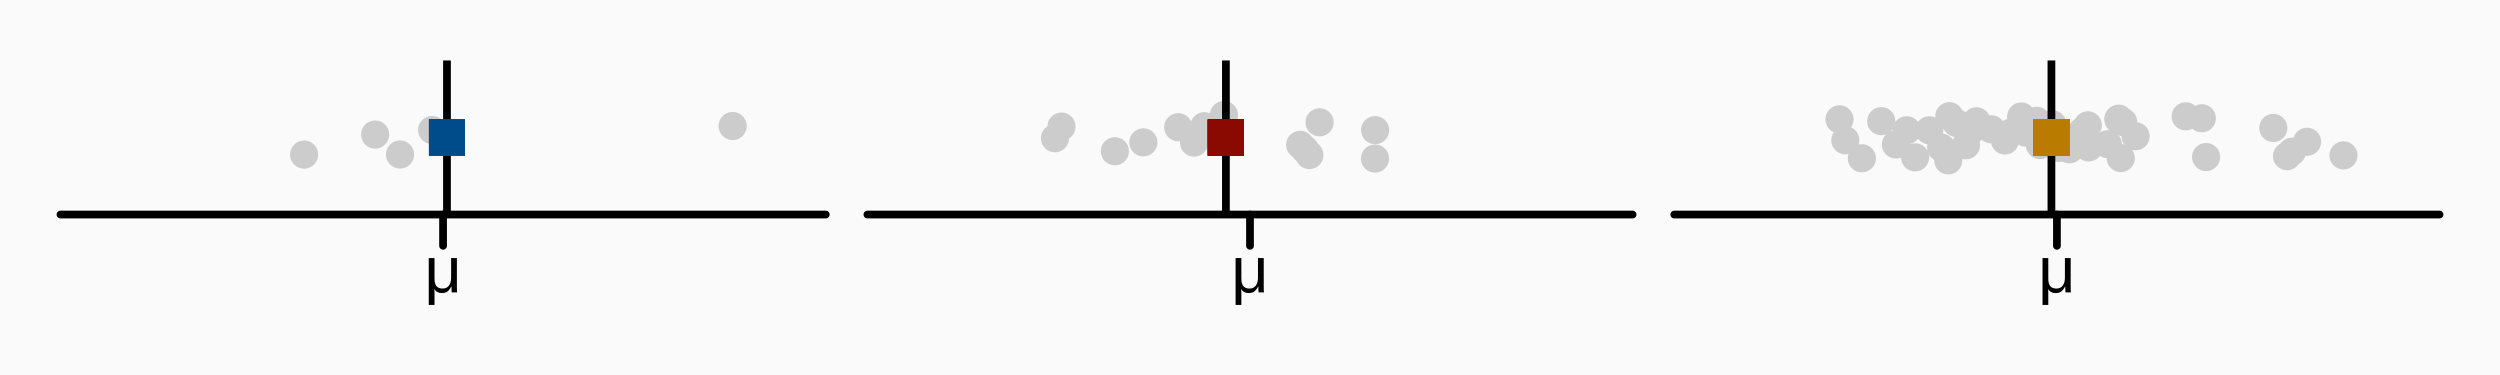
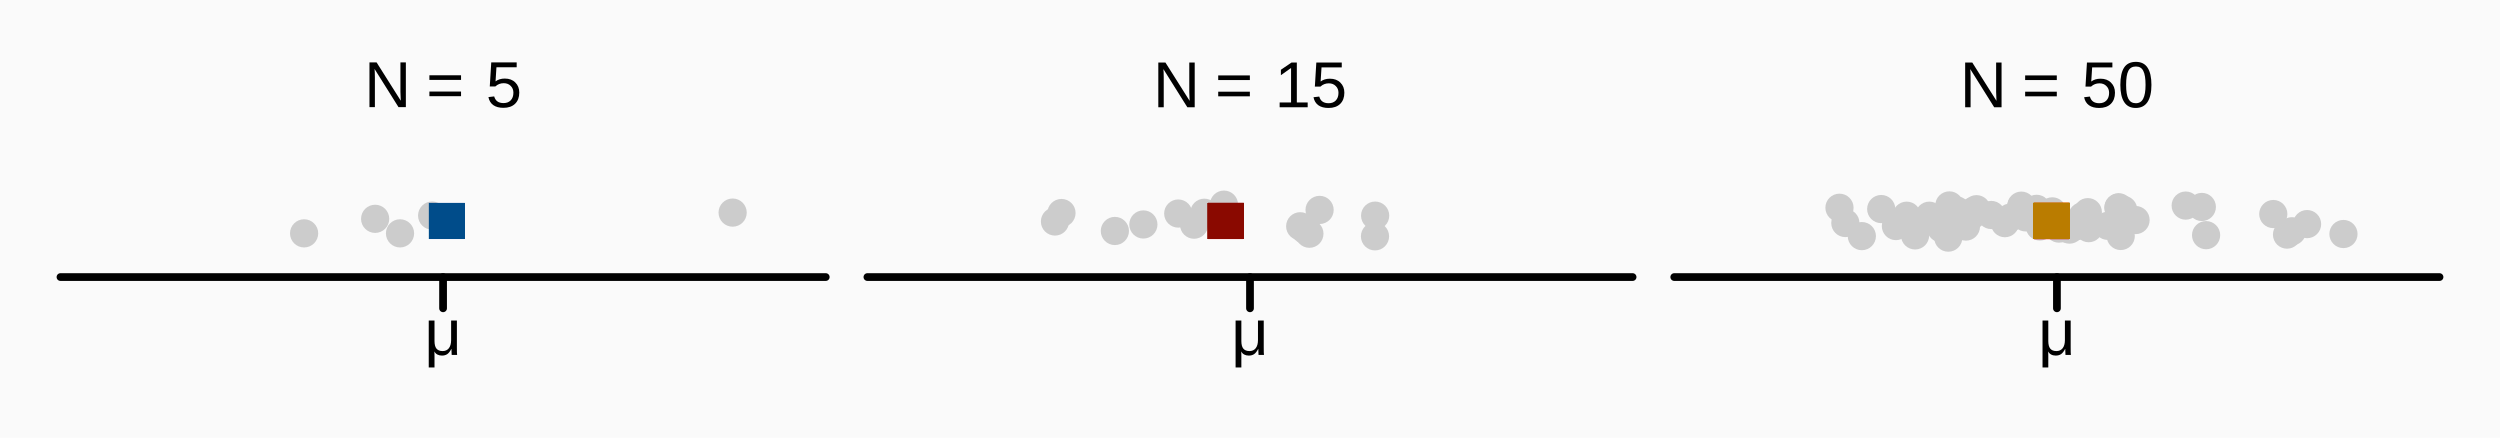
- <svg xmlns="http://www.w3.org/2000/svg" class="svglite" width="345.60pt" height="51.84pt" viewBox="0 0 345.60 51.84">
+ <svg xmlns="http://www.w3.org/2000/svg" class="svglite" width="345.60pt" height="60.48pt" viewBox="0 0 345.60 60.48">
  <defs>
    <style type="text/css">
    .svglite line, .svglite polyline, .svglite polygon, .svglite path, .svglite rect, .svglite circle {
      fill: none;
      stroke: #000000;
      stroke-linecap: round;
      stroke-linejoin: round;
      stroke-miterlimit: 10.00;
    }
    .svglite text {
      white-space: pre;
    }
  </style>
  </defs>
  <rect width="100%" height="100%" style="stroke: none; fill: #FAFAFA;" />
  <defs>
-     <clipPath id="cpMC4wMHwzNDUuNjB8MC4wMHw1MS44NA==">
-       <rect x="0.00" y="0.00" width="345.60" height="51.84" />
-     </clipPath>
-   </defs>
-   <g clip-path="url(#cpMC4wMHwzNDUuNjB8MC4wMHw1MS44NA==)">
-     <rect x="0.00" y="0.00" width="345.60" height="51.84" style="stroke-width: 1.07; stroke: none; fill: #FAFAFA;" />
-   </g>
-   <defs>
-     <clipPath id="cpNS40OHwxMTcuMDN8NS40OHw0Ni4zNg==">
-       <rect x="5.48" y="5.48" width="111.55" height="40.88" />
-     </clipPath>
-   </defs>
-   <g clip-path="url(#cpNS40OHwxMTcuMDN8NS40OHw0Ni4zNg==)">
-     <rect x="5.48" y="5.48" width="111.55" height="40.88" style="stroke-width: nan; stroke: none; fill: #FAFAFA;" />
-   </g>
-   <g clip-path="url(#cpMC4wMHwzNDUuNjB8MC4wMHw1MS44NA==)">
+     <clipPath id="cpMC4wMHwzNDUuNjB8MC4wMHw2MC40OA==">
+       <rect x="0.00" y="0.00" width="345.60" height="60.48" />
+     </clipPath>
+   </defs>
+   <g clip-path="url(#cpMC4wMHwzNDUuNjB8MC4wMHw2MC40OA==)">
+     <rect x="0.00" y="0" width="345.60" height="60.48" style="stroke-width: 1.07; stroke: none; fill: #FAFAFA;" />
+   </g>
+   <defs>
+     <clipPath id="cpNS40OHwxMTcuMDN8NS40OHw1NS4wMA==">
+       <rect x="5.48" y="5.48" width="111.55" height="49.52" />
+     </clipPath>
+   </defs>
+   <g clip-path="url(#cpNS40OHwxMTcuMDN8NS40OHw1NS4wMA==)">
+     <rect x="5.48" y="5.48" width="111.55" height="49.52" style="stroke-width: nan; stroke: none; fill: #FAFAFA;" />
+   </g>
+   <g clip-path="url(#cpMC4wMHwzNDUuNjB8MC4wMHw2MC40OA==)">
</g>
  <defs>
-     <clipPath id="cpOC4zNnwxMTQuMTV8OC4zNnwyOS42Ng==">
-       <rect x="8.36" y="8.36" width="105.79" height="21.30" />
-     </clipPath>
-   </defs>
-   <g clip-path="url(#cpOC4zNnwxMTQuMTV8OC4zNnwyOS42Ng==)">
-     <circle cx="59.74" cy="17.97" r="1.95" style="stroke-width: 0.71; stroke: none; fill: #CCCCCC;" />
-     <circle cx="101.28" cy="17.42" r="1.95" style="stroke-width: 0.71; stroke: none; fill: #CCCCCC;" />
-     <circle cx="55.30" cy="21.36" r="1.95" style="stroke-width: 0.71; stroke: none; fill: #CCCCCC;" />
-     <circle cx="51.86" cy="18.60" r="1.95" style="stroke-width: 0.71; stroke: none; fill: #CCCCCC;" />
-     <circle cx="42.04" cy="21.37" r="1.95" style="stroke-width: 0.71; stroke: none; fill: #CCCCCC;" />
-     <line x1="61.79" y1="29.66" x2="61.79" y2="8.36" style="stroke-width: 1.07; stroke-linecap: butt;" />
-     <polygon points="59.30,21.50 64.28,21.50 64.28,16.52 59.30,16.52 " style="stroke-width: 0.71; stroke: none; fill: #004C8A;" />
-     <polygon points="59.30,21.50 64.28,21.50 64.28,16.52 59.30,16.52 " style="stroke-width: 0.71; stroke: none; fill: #004C8A;" />
-     <polygon points="59.30,21.50 64.28,21.50 64.28,16.52 59.30,16.52 " style="stroke-width: 0.71; stroke: none; fill: #004C8A;" />
-     <polygon points="59.30,21.50 64.28,21.50 64.28,16.52 59.30,16.52 " style="stroke-width: 0.71; stroke: none; fill: #004C8A;" />
-     <polygon points="59.30,21.50 64.28,21.50 64.28,16.52 59.30,16.52 " style="stroke-width: 0.71; stroke: none; fill: #004C8A;" />
-   </g>
-   <g clip-path="url(#cpMC4wMHwzNDUuNjB8MC4wMHw1MS44NA==)">
-     <polyline points="8.36,29.66 114.15,29.66 " style="stroke-width: 1.07;" />
-     <polyline points="61.25,33.98 61.25,29.66 " style="stroke-width: 1.07;" />
-     <text x="58.66" y="40.42" style="font-size: 9.00px; font-family: &quot;Arial&quot;;" textLength="5.19px" lengthAdjust="spacingAndGlyphs">μ</text>
-   </g>
-   <defs>
-     <clipPath id="cpMTE3LjAzfDIyOC41N3w1LjQ4fDQ2LjM2">
-       <rect x="117.03" y="5.48" width="111.55" height="40.88" />
-     </clipPath>
-   </defs>
-   <g clip-path="url(#cpMTE3LjAzfDIyOC41N3w1LjQ4fDQ2LjM2)">
-     <rect x="117.03" y="5.48" width="111.55" height="40.88" style="stroke-width: nan; stroke: none; fill: #FAFAFA;" />
-   </g>
-   <g clip-path="url(#cpMC4wMHwzNDUuNjB8MC4wMHw1MS44NA==)">
+     <clipPath id="cpOC4zNnwxMTQuMTV8MjIuODB8MzguMzA=">
+       <rect x="8.36" y="22.80" width="105.79" height="15.50" />
+     </clipPath>
+   </defs>
+   <g clip-path="url(#cpOC4zNnwxMTQuMTV8MjIuODB8MzguMzA=)">
+     <circle cx="59.74" cy="29.80" r="1.95" style="stroke-width: 0.71; stroke: none; fill: #CCCCCC;" />
+     <circle cx="101.28" cy="29.39" r="1.95" style="stroke-width: 0.71; stroke: none; fill: #CCCCCC;" />
+     <circle cx="55.30" cy="32.26" r="1.95" style="stroke-width: 0.71; stroke: none; fill: #CCCCCC;" />
+     <circle cx="51.86" cy="30.25" r="1.95" style="stroke-width: 0.71; stroke: none; fill: #CCCCCC;" />
+     <circle cx="42.04" cy="32.26" r="1.95" style="stroke-width: 0.71; stroke: none; fill: #CCCCCC;" />
+     <polygon points="59.30,33.04 64.28,33.04 64.28,28.06 59.30,28.06 " style="stroke-width: 0.71; stroke: none; fill: #004C8A;" />
+     <polygon points="59.30,33.04 64.28,33.04 64.28,28.06 59.30,28.06 " style="stroke-width: 0.71; stroke: none; fill: #004C8A;" />
+     <polygon points="59.30,33.04 64.28,33.04 64.28,28.06 59.30,28.06 " style="stroke-width: 0.71; stroke: none; fill: #004C8A;" />
+     <polygon points="59.30,33.04 64.28,33.04 64.28,28.06 59.30,28.06 " style="stroke-width: 0.71; stroke: none; fill: #004C8A;" />
+     <polygon points="59.30,33.04 64.28,33.04 64.28,28.06 59.30,28.06 " style="stroke-width: 0.71; stroke: none; fill: #004C8A;" />
+   </g>
+   <g clip-path="url(#cpMC4wMHwzNDUuNjB8MC4wMHw2MC40OA==)">
+     <polyline points="8.36,38.30 114.15,38.30 " style="stroke-width: 1.07;" />
+     <polyline points="61.25,42.62 61.25,38.30 " style="stroke-width: 1.07;" />
+     <text x="58.66" y="49.06" style="font-size: 9.00px; font-family: &quot;Arial&quot;;" textLength="5.19px" lengthAdjust="spacingAndGlyphs">μ</text>
+     <text x="50.34" y="14.81" style="font-size: 9.00px; font-family: &quot;Arial&quot;;" textLength="6.50px" lengthAdjust="spacingAndGlyphs">N</text>
+     <text x="58.92" y="14.81" style="font-size: 9.00px; font-family: &quot;Arial&quot;;" textLength="6.16px" lengthAdjust="spacingAndGlyphs">=</text>
+     <text x="67.16" y="14.81" style="font-size: 9.00px; font-family: &quot;Arial&quot;;" textLength="5.00px" lengthAdjust="spacingAndGlyphs">5</text>
+   </g>
+   <defs>
+     <clipPath id="cpMTE3LjAzfDIyOC41N3w1LjQ4fDU1LjAw">
+       <rect x="117.03" y="5.48" width="111.55" height="49.52" />
+     </clipPath>
+   </defs>
+   <g clip-path="url(#cpMTE3LjAzfDIyOC41N3w1LjQ4fDU1LjAw)">
+     <rect x="117.03" y="5.48" width="111.55" height="49.52" style="stroke-width: nan; stroke: none; fill: #FAFAFA;" />
+   </g>
+   <g clip-path="url(#cpMC4wMHwzNDUuNjB8MC4wMHw2MC40OA==)">
</g>
  <defs>
-     <clipPath id="cpMTE5LjkxfDIyNS42OXw4LjM2fDI5LjY2">
-       <rect x="119.91" y="8.36" width="105.79" height="21.30" />
-     </clipPath>
-   </defs>
-   <g clip-path="url(#cpMTE5LjkxfDIyNS42OXw4LjM2fDI5LjY2)">
-     <circle cx="154.12" cy="20.91" r="1.95" style="stroke-width: 0.71; stroke: none; fill: #CCCCCC;" />
-     <circle cx="182.42" cy="16.91" r="1.95" style="stroke-width: 0.71; stroke: none; fill: #CCCCCC;" />
-     <circle cx="158.06" cy="19.68" r="1.95" style="stroke-width: 0.71; stroke: none; fill: #CCCCCC;" />
-     <circle cx="179.74" cy="20.02" r="1.95" style="stroke-width: 0.71; stroke: none; fill: #CCCCCC;" />
-     <circle cx="166.49" cy="17.45" r="1.95" style="stroke-width: 0.71; stroke: none; fill: #CCCCCC;" />
-     <circle cx="190.08" cy="21.92" r="1.95" style="stroke-width: 0.71; stroke: none; fill: #CCCCCC;" />
-     <circle cx="165.07" cy="19.71" r="1.95" style="stroke-width: 0.71; stroke: none; fill: #CCCCCC;" />
-     <circle cx="162.88" cy="17.59" r="1.95" style="stroke-width: 0.71; stroke: none; fill: #CCCCCC;" />
-     <circle cx="180.40" cy="20.68" r="1.95" style="stroke-width: 0.71; stroke: none; fill: #CCCCCC;" />
-     <circle cx="145.84" cy="19.11" r="1.95" style="stroke-width: 0.71; stroke: none; fill: #CCCCCC;" />
-     <circle cx="169.93" cy="18.67" r="1.95" style="stroke-width: 0.71; stroke: none; fill: #CCCCCC;" />
-     <circle cx="190.10" cy="17.99" r="1.95" style="stroke-width: 0.71; stroke: none; fill: #CCCCCC;" />
-     <circle cx="169.20" cy="15.90" r="1.95" style="stroke-width: 0.71; stroke: none; fill: #CCCCCC;" />
-     <circle cx="181.01" cy="21.43" r="1.95" style="stroke-width: 0.71; stroke: none; fill: #CCCCCC;" />
-     <circle cx="146.74" cy="17.50" r="1.95" style="stroke-width: 0.71; stroke: none; fill: #CCCCCC;" />
-     <line x1="169.47" y1="29.66" x2="169.47" y2="8.36" style="stroke-width: 1.07; stroke-linecap: butt;" />
-     <polygon points="166.98,21.50 171.96,21.50 171.96,16.52 166.98,16.52 " style="stroke-width: 0.71; stroke: none; fill: #8A0900;" />
-     <polygon points="166.98,21.50 171.96,21.50 171.96,16.52 166.98,16.52 " style="stroke-width: 0.71; stroke: none; fill: #8A0900;" />
-     <polygon points="166.98,21.50 171.96,21.50 171.96,16.52 166.98,16.52 " style="stroke-width: 0.71; stroke: none; fill: #8A0900;" />
-     <polygon points="166.98,21.50 171.96,21.50 171.96,16.52 166.98,16.52 " style="stroke-width: 0.71; stroke: none; fill: #8A0900;" />
-     <polygon points="166.98,21.50 171.96,21.50 171.96,16.52 166.98,16.52 " style="stroke-width: 0.71; stroke: none; fill: #8A0900;" />
-     <polygon points="166.98,21.50 171.96,21.50 171.96,16.52 166.98,16.52 " style="stroke-width: 0.71; stroke: none; fill: #8A0900;" />
-     <polygon points="166.98,21.50 171.96,21.50 171.96,16.52 166.98,16.52 " style="stroke-width: 0.71; stroke: none; fill: #8A0900;" />
-     <polygon points="166.98,21.50 171.96,21.50 171.96,16.52 166.98,16.52 " style="stroke-width: 0.71; stroke: none; fill: #8A0900;" />
-     <polygon points="166.98,21.50 171.96,21.50 171.96,16.52 166.98,16.52 " style="stroke-width: 0.71; stroke: none; fill: #8A0900;" />
-     <polygon points="166.98,21.50 171.96,21.50 171.96,16.52 166.98,16.52 " style="stroke-width: 0.71; stroke: none; fill: #8A0900;" />
-     <polygon points="166.98,21.50 171.96,21.50 171.96,16.52 166.98,16.52 " style="stroke-width: 0.71; stroke: none; fill: #8A0900;" />
-     <polygon points="166.98,21.50 171.96,21.50 171.96,16.52 166.98,16.52 " style="stroke-width: 0.71; stroke: none; fill: #8A0900;" />
-     <polygon points="166.98,21.50 171.96,21.50 171.96,16.52 166.98,16.52 " style="stroke-width: 0.71; stroke: none; fill: #8A0900;" />
-     <polygon points="166.98,21.50 171.96,21.50 171.96,16.52 166.98,16.52 " style="stroke-width: 0.71; stroke: none; fill: #8A0900;" />
-     <polygon points="166.98,21.50 171.96,21.50 171.96,16.52 166.98,16.52 " style="stroke-width: 0.71; stroke: none; fill: #8A0900;" />
-   </g>
-   <g clip-path="url(#cpMC4wMHwzNDUuNjB8MC4wMHw1MS44NA==)">
-     <polyline points="119.91,29.66 225.69,29.66 " style="stroke-width: 1.07;" />
-     <polyline points="172.80,33.98 172.80,29.66 " style="stroke-width: 1.07;" />
-     <text x="170.20" y="40.42" style="font-size: 9.00px; font-family: &quot;Arial&quot;;" textLength="5.19px" lengthAdjust="spacingAndGlyphs">μ</text>
-   </g>
-   <defs>
-     <clipPath id="cpMjI4LjU3fDM0MC4xMnw1LjQ4fDQ2LjM2">
-       <rect x="228.57" y="5.48" width="111.55" height="40.88" />
-     </clipPath>
-   </defs>
-   <g clip-path="url(#cpMjI4LjU3fDM0MC4xMnw1LjQ4fDQ2LjM2)">
-     <rect x="228.57" y="5.48" width="111.55" height="40.88" style="stroke-width: nan; stroke: none; fill: #FAFAFA;" />
-   </g>
-   <g clip-path="url(#cpMC4wMHwzNDUuNjB8MC4wMHw1MS44NA==)">
+     <clipPath id="cpMTE5LjkxfDIyNS42OXwyMi44MHwzOC4zMA==">
+       <rect x="119.91" y="22.80" width="105.79" height="15.50" />
+     </clipPath>
+   </defs>
+   <g clip-path="url(#cpMTE5LjkxfDIyNS42OXwyMi44MHwzOC4zMA==)">
+     <circle cx="154.12" cy="31.93" r="1.95" style="stroke-width: 0.71; stroke: none; fill: #CCCCCC;" />
+     <circle cx="182.42" cy="29.02" r="1.95" style="stroke-width: 0.71; stroke: none; fill: #CCCCCC;" />
+     <circle cx="158.06" cy="31.03" r="1.95" style="stroke-width: 0.71; stroke: none; fill: #CCCCCC;" />
+     <circle cx="179.74" cy="31.28" r="1.95" style="stroke-width: 0.71; stroke: none; fill: #CCCCCC;" />
+     <circle cx="166.49" cy="29.41" r="1.95" style="stroke-width: 0.71; stroke: none; fill: #CCCCCC;" />
+     <circle cx="190.08" cy="32.67" r="1.95" style="stroke-width: 0.71; stroke: none; fill: #CCCCCC;" />
+     <circle cx="165.07" cy="31.06" r="1.95" style="stroke-width: 0.71; stroke: none; fill: #CCCCCC;" />
+     <circle cx="162.88" cy="29.52" r="1.95" style="stroke-width: 0.71; stroke: none; fill: #CCCCCC;" />
+     <circle cx="180.40" cy="31.77" r="1.95" style="stroke-width: 0.71; stroke: none; fill: #CCCCCC;" />
+     <circle cx="145.84" cy="30.62" r="1.95" style="stroke-width: 0.71; stroke: none; fill: #CCCCCC;" />
+     <circle cx="169.93" cy="30.30" r="1.95" style="stroke-width: 0.71; stroke: none; fill: #CCCCCC;" />
+     <circle cx="190.10" cy="29.81" r="1.95" style="stroke-width: 0.71; stroke: none; fill: #CCCCCC;" />
+     <circle cx="169.20" cy="28.29" r="1.95" style="stroke-width: 0.71; stroke: none; fill: #CCCCCC;" />
+     <circle cx="181.01" cy="32.31" r="1.95" style="stroke-width: 0.71; stroke: none; fill: #CCCCCC;" />
+     <circle cx="146.74" cy="29.45" r="1.95" style="stroke-width: 0.71; stroke: none; fill: #CCCCCC;" />
+     <polygon points="166.98,33.04 171.96,33.04 171.96,28.06 166.98,28.06 " style="stroke-width: 0.71; stroke: none; fill: #8A0900;" />
+     <polygon points="166.98,33.04 171.96,33.04 171.96,28.06 166.98,28.06 " style="stroke-width: 0.71; stroke: none; fill: #8A0900;" />
+     <polygon points="166.98,33.04 171.96,33.04 171.96,28.06 166.98,28.06 " style="stroke-width: 0.71; stroke: none; fill: #8A0900;" />
+     <polygon points="166.98,33.04 171.96,33.04 171.96,28.06 166.98,28.06 " style="stroke-width: 0.71; stroke: none; fill: #8A0900;" />
+     <polygon points="166.98,33.04 171.96,33.04 171.96,28.06 166.98,28.06 " style="stroke-width: 0.71; stroke: none; fill: #8A0900;" />
+     <polygon points="166.98,33.04 171.96,33.04 171.96,28.06 166.98,28.06 " style="stroke-width: 0.71; stroke: none; fill: #8A0900;" />
+     <polygon points="166.98,33.04 171.96,33.04 171.96,28.06 166.98,28.06 " style="stroke-width: 0.71; stroke: none; fill: #8A0900;" />
+     <polygon points="166.98,33.04 171.96,33.04 171.96,28.06 166.98,28.06 " style="stroke-width: 0.71; stroke: none; fill: #8A0900;" />
+     <polygon points="166.98,33.04 171.96,33.04 171.96,28.06 166.98,28.06 " style="stroke-width: 0.71; stroke: none; fill: #8A0900;" />
+     <polygon points="166.98,33.04 171.96,33.04 171.96,28.06 166.98,28.06 " style="stroke-width: 0.71; stroke: none; fill: #8A0900;" />
+     <polygon points="166.98,33.04 171.96,33.04 171.96,28.06 166.98,28.06 " style="stroke-width: 0.71; stroke: none; fill: #8A0900;" />
+     <polygon points="166.98,33.04 171.96,33.04 171.96,28.06 166.98,28.06 " style="stroke-width: 0.71; stroke: none; fill: #8A0900;" />
+     <polygon points="166.98,33.04 171.96,33.04 171.96,28.06 166.98,28.06 " style="stroke-width: 0.71; stroke: none; fill: #8A0900;" />
+     <polygon points="166.98,33.04 171.96,33.04 171.96,28.06 166.98,28.06 " style="stroke-width: 0.71; stroke: none; fill: #8A0900;" />
+     <polygon points="166.98,33.04 171.96,33.04 171.96,28.06 166.98,28.06 " style="stroke-width: 0.71; stroke: none; fill: #8A0900;" />
+   </g>
+   <g clip-path="url(#cpMC4wMHwzNDUuNjB8MC4wMHw2MC40OA==)">
+     <polyline points="119.91,38.30 225.69,38.30 " style="stroke-width: 1.07;" />
+     <polyline points="172.80,42.62 172.80,38.30 " style="stroke-width: 1.07;" />
+     <text x="170.20" y="49.06" style="font-size: 9.00px; font-family: &quot;Arial&quot;;" textLength="5.19px" lengthAdjust="spacingAndGlyphs">μ</text>
+     <text x="159.39" y="14.83" style="font-size: 9.00px; font-family: &quot;Arial&quot;;" textLength="6.50px" lengthAdjust="spacingAndGlyphs">N</text>
+     <text x="167.97" y="14.83" style="font-size: 9.00px; font-family: &quot;Arial&quot;;" textLength="6.16px" lengthAdjust="spacingAndGlyphs">=</text>
+     <text x="176.21" y="14.83" style="font-size: 9.00px; font-family: &quot;Arial&quot;;" textLength="10.01px" lengthAdjust="spacingAndGlyphs">15</text>
+   </g>
+   <defs>
+     <clipPath id="cpMjI4LjU3fDM0MC4xMnw1LjQ4fDU1LjAw">
+       <rect x="228.57" y="5.48" width="111.55" height="49.52" />
+     </clipPath>
+   </defs>
+   <g clip-path="url(#cpMjI4LjU3fDM0MC4xMnw1LjQ4fDU1LjAw)">
+     <rect x="228.57" y="5.48" width="111.55" height="49.52" style="stroke-width: nan; stroke: none; fill: #FAFAFA;" />
+   </g>
+   <g clip-path="url(#cpMC4wMHwzNDUuNjB8MC4wMHw2MC40OA==)">
</g>
  <defs>
-     <clipPath id="cpMjMxLjQ1fDMzNy4yNHw4LjM2fDI5LjY2">
-       <rect x="231.45" y="8.36" width="105.79" height="21.30" />
-     </clipPath>
-   </defs>
-   <g clip-path="url(#cpMjMxLjQ1fDMzNy4yNHw4LjM2fDI5LjY2)">
-     <circle cx="281.54" cy="16.70" r="1.95" style="stroke-width: 0.71; stroke: none; fill: #CCCCCC;" />
-     <circle cx="263.58" cy="18.01" r="1.95" style="stroke-width: 0.71; stroke: none; fill: #CCCCCC;" />
-     <circle cx="277.16" cy="19.42" r="1.95" style="stroke-width: 0.71; stroke: none; fill: #CCCCCC;" />
-     <circle cx="270.46" cy="17.00" r="1.95" style="stroke-width: 0.71; stroke: none; fill: #CCCCCC;" />
-     <circle cx="277.91" cy="18.36" r="1.95" style="stroke-width: 0.71; stroke: none; fill: #CCCCCC;" />
-     <circle cx="260.06" cy="16.75" r="1.95" style="stroke-width: 0.71; stroke: none; fill: #CCCCCC;" />
-     <circle cx="284.99" cy="19.73" r="1.95" style="stroke-width: 0.71; stroke: none; fill: #CCCCCC;" />
-     <circle cx="314.26" cy="17.69" r="1.95" style="stroke-width: 0.71; stroke: none; fill: #CCCCCC;" />
-     <circle cx="281.99" cy="20.05" r="1.95" style="stroke-width: 0.71; stroke: none; fill: #CCCCCC;" />
-     <circle cx="292.89" cy="16.40" r="1.95" style="stroke-width: 0.71; stroke: none; fill: #CCCCCC;" />
-     <circle cx="291.38" cy="19.93" r="1.95" style="stroke-width: 0.71; stroke: none; fill: #CCCCCC;" />
-     <circle cx="304.38" cy="16.35" r="1.95" style="stroke-width: 0.71; stroke: none; fill: #CCCCCC;" />
-     <circle cx="273.23" cy="16.77" r="1.95" style="stroke-width: 0.71; stroke: none; fill: #CCCCCC;" />
-     <circle cx="288.74" cy="20.38" r="1.95" style="stroke-width: 0.71; stroke: none; fill: #CCCCCC;" />
-     <circle cx="286.80" cy="20.11" r="1.95" style="stroke-width: 0.71; stroke: none; fill: #CCCCCC;" />
-     <circle cx="287.87" cy="18.12" r="1.95" style="stroke-width: 0.71; stroke: none; fill: #CCCCCC;" />
-     <circle cx="280.02" cy="18.33" r="1.95" style="stroke-width: 0.71; stroke: none; fill: #CCCCCC;" />
-     <circle cx="283.71" cy="17.18" r="1.95" style="stroke-width: 0.71; stroke: none; fill: #CCCCCC;" />
-     <circle cx="287.35" cy="19.65" r="1.95" style="stroke-width: 0.71; stroke: none; fill: #CCCCCC;" />
-     <circle cx="302.15" cy="16.08" r="1.95" style="stroke-width: 0.71; stroke: none; fill: #CCCCCC;" />
-     <circle cx="288.62" cy="17.33" r="1.95" style="stroke-width: 0.71; stroke: none; fill: #CCCCCC;" />
-     <circle cx="282.04" cy="18.84" r="1.95" style="stroke-width: 0.71; stroke: none; fill: #CCCCCC;" />
-     <circle cx="254.29" cy="16.50" r="1.95" style="stroke-width: 0.71; stroke: none; fill: #CCCCCC;" />
-     <circle cx="279.43" cy="16.10" r="1.95" style="stroke-width: 0.71; stroke: none; fill: #CCCCCC;" />
-     <circle cx="272.68" cy="17.86" r="1.95" style="stroke-width: 0.71; stroke: none; fill: #CCCCCC;" />
-     <circle cx="268.34" cy="20.40" r="1.95" style="stroke-width: 0.71; stroke: none; fill: #CCCCCC;" />
-     <circle cx="293.17" cy="21.85" r="1.95" style="stroke-width: 0.71; stroke: none; fill: #CCCCCC;" />
-     <circle cx="318.93" cy="19.60" r="1.95" style="stroke-width: 0.71; stroke: none; fill: #CCCCCC;" />
-     <circle cx="279.43" cy="16.27" r="1.95" style="stroke-width: 0.71; stroke: none; fill: #CCCCCC;" />
-     <circle cx="295.22" cy="18.83" r="1.95" style="stroke-width: 0.71; stroke: none; fill: #CCCCCC;" />
-     <circle cx="269.33" cy="22.17" r="1.95" style="stroke-width: 0.71; stroke: none; fill: #CCCCCC;" />
-     <circle cx="304.97" cy="21.71" r="1.95" style="stroke-width: 0.71; stroke: none; fill: #CCCCCC;" />
-     <circle cx="287.69" cy="18.82" r="1.95" style="stroke-width: 0.71; stroke: none; fill: #CCCCCC;" />
-     <circle cx="257.38" cy="21.88" r="1.95" style="stroke-width: 0.71; stroke: none; fill: #CCCCCC;" />
-     <circle cx="285.45" cy="20.40" r="1.95" style="stroke-width: 0.71; stroke: none; fill: #CCCCCC;" />
-     <circle cx="293.51" cy="16.88" r="1.95" style="stroke-width: 0.71; stroke: none; fill: #CCCCCC;" />
-     <circle cx="323.96" cy="21.48" r="1.95" style="stroke-width: 0.71; stroke: none; fill: #CCCCCC;" />
-     <circle cx="286.09" cy="20.64" r="1.95" style="stroke-width: 0.71; stroke: none; fill: #CCCCCC;" />
-     <circle cx="292.84" cy="16.50" r="1.95" style="stroke-width: 0.71; stroke: none; fill: #CCCCCC;" />
-     <circle cx="316.16" cy="21.59" r="1.95" style="stroke-width: 0.71; stroke: none; fill: #CCCCCC;" />
-     <circle cx="262.09" cy="19.97" r="1.95" style="stroke-width: 0.71; stroke: none; fill: #CCCCCC;" />
-     <circle cx="269.48" cy="16.06" r="1.95" style="stroke-width: 0.71; stroke: none; fill: #CCCCCC;" />
-     <circle cx="272.76" cy="17.14" r="1.95" style="stroke-width: 0.71; stroke: none; fill: #CCCCCC;" />
-     <circle cx="266.71" cy="18.01" r="1.95" style="stroke-width: 0.71; stroke: none; fill: #CCCCCC;" />
-     <circle cx="264.74" cy="21.75" r="1.95" style="stroke-width: 0.71; stroke: none; fill: #CCCCCC;" />
-     <circle cx="255.10" cy="19.39" r="1.95" style="stroke-width: 0.71; stroke: none; fill: #CCCCCC;" />
-     <circle cx="271.77" cy="20.08" r="1.95" style="stroke-width: 0.71; stroke: none; fill: #CCCCCC;" />
-     <circle cx="316.84" cy="20.97" r="1.95" style="stroke-width: 0.71; stroke: none; fill: #CCCCCC;" />
-     <circle cx="275.27" cy="17.87" r="1.95" style="stroke-width: 0.71; stroke: none; fill: #CCCCCC;" />
-     <circle cx="284.63" cy="20.45" r="1.95" style="stroke-width: 0.71; stroke: none; fill: #CCCCCC;" />
-     <line x1="283.59" y1="29.66" x2="283.59" y2="8.36" style="stroke-width: 1.07; stroke-linecap: butt;" />
-     <polygon points="281.10,21.50 286.08,21.50 286.08,16.52 281.10,16.52 " style="stroke-width: 0.71; stroke: none; fill: #BA7C00;" />
-     <polygon points="281.10,21.50 286.08,21.50 286.08,16.52 281.10,16.52 " style="stroke-width: 0.71; stroke: none; fill: #BA7C00;" />
-     <polygon points="281.10,21.50 286.08,21.50 286.08,16.52 281.10,16.52 " style="stroke-width: 0.71; stroke: none; fill: #BA7C00;" />
-     <polygon points="281.10,21.50 286.08,21.50 286.08,16.52 281.10,16.52 " style="stroke-width: 0.71; stroke: none; fill: #BA7C00;" />
-     <polygon points="281.10,21.50 286.08,21.50 286.08,16.52 281.10,16.52 " style="stroke-width: 0.71; stroke: none; fill: #BA7C00;" />
-     <polygon points="281.10,21.50 286.08,21.50 286.08,16.52 281.10,16.52 " style="stroke-width: 0.71; stroke: none; fill: #BA7C00;" />
-     <polygon points="281.10,21.50 286.08,21.50 286.08,16.52 281.10,16.52 " style="stroke-width: 0.71; stroke: none; fill: #BA7C00;" />
-     <polygon points="281.10,21.50 286.08,21.50 286.08,16.52 281.10,16.52 " style="stroke-width: 0.71; stroke: none; fill: #BA7C00;" />
-     <polygon points="281.10,21.50 286.08,21.50 286.08,16.52 281.10,16.52 " style="stroke-width: 0.71; stroke: none; fill: #BA7C00;" />
-     <polygon points="281.10,21.50 286.08,21.50 286.08,16.52 281.10,16.52 " style="stroke-width: 0.71; stroke: none; fill: #BA7C00;" />
-     <polygon points="281.10,21.50 286.08,21.50 286.08,16.52 281.10,16.52 " style="stroke-width: 0.71; stroke: none; fill: #BA7C00;" />
-     <polygon points="281.10,21.50 286.08,21.50 286.08,16.52 281.10,16.52 " style="stroke-width: 0.71; stroke: none; fill: #BA7C00;" />
-     <polygon points="281.10,21.50 286.08,21.50 286.08,16.52 281.10,16.52 " style="stroke-width: 0.71; stroke: none; fill: #BA7C00;" />
-     <polygon points="281.10,21.50 286.08,21.50 286.08,16.52 281.10,16.52 " style="stroke-width: 0.71; stroke: none; fill: #BA7C00;" />
-     <polygon points="281.10,21.50 286.08,21.50 286.08,16.52 281.10,16.52 " style="stroke-width: 0.71; stroke: none; fill: #BA7C00;" />
-     <polygon points="281.10,21.50 286.08,21.50 286.08,16.52 281.10,16.52 " style="stroke-width: 0.71; stroke: none; fill: #BA7C00;" />
-     <polygon points="281.10,21.50 286.08,21.50 286.08,16.52 281.10,16.52 " style="stroke-width: 0.71; stroke: none; fill: #BA7C00;" />
-     <polygon points="281.10,21.50 286.08,21.50 286.08,16.52 281.10,16.52 " style="stroke-width: 0.71; stroke: none; fill: #BA7C00;" />
-     <polygon points="281.10,21.50 286.08,21.50 286.08,16.52 281.10,16.52 " style="stroke-width: 0.71; stroke: none; fill: #BA7C00;" />
-     <polygon points="281.10,21.50 286.08,21.50 286.08,16.52 281.10,16.52 " style="stroke-width: 0.71; stroke: none; fill: #BA7C00;" />
-     <polygon points="281.10,21.50 286.08,21.50 286.08,16.52 281.10,16.52 " style="stroke-width: 0.71; stroke: none; fill: #BA7C00;" />
-     <polygon points="281.10,21.50 286.08,21.50 286.08,16.52 281.10,16.52 " style="stroke-width: 0.71; stroke: none; fill: #BA7C00;" />
-     <polygon points="281.10,21.50 286.08,21.50 286.08,16.52 281.10,16.52 " style="stroke-width: 0.71; stroke: none; fill: #BA7C00;" />
-     <polygon points="281.10,21.50 286.08,21.50 286.08,16.52 281.10,16.52 " style="stroke-width: 0.71; stroke: none; fill: #BA7C00;" />
-     <polygon points="281.10,21.50 286.08,21.50 286.08,16.52 281.10,16.52 " style="stroke-width: 0.71; stroke: none; fill: #BA7C00;" />
-     <polygon points="281.10,21.50 286.08,21.50 286.08,16.52 281.10,16.52 " style="stroke-width: 0.71; stroke: none; fill: #BA7C00;" />
-     <polygon points="281.10,21.50 286.08,21.50 286.08,16.52 281.10,16.52 " style="stroke-width: 0.71; stroke: none; fill: #BA7C00;" />
-     <polygon points="281.10,21.50 286.08,21.50 286.08,16.52 281.10,16.52 " style="stroke-width: 0.71; stroke: none; fill: #BA7C00;" />
-     <polygon points="281.10,21.50 286.08,21.50 286.08,16.52 281.10,16.52 " style="stroke-width: 0.71; stroke: none; fill: #BA7C00;" />
-     <polygon points="281.10,21.50 286.08,21.50 286.08,16.52 281.10,16.52 " style="stroke-width: 0.71; stroke: none; fill: #BA7C00;" />
-     <polygon points="281.10,21.50 286.08,21.50 286.08,16.52 281.10,16.52 " style="stroke-width: 0.71; stroke: none; fill: #BA7C00;" />
-     <polygon points="281.10,21.50 286.08,21.50 286.08,16.52 281.10,16.52 " style="stroke-width: 0.71; stroke: none; fill: #BA7C00;" />
-     <polygon points="281.10,21.50 286.08,21.50 286.08,16.52 281.10,16.52 " style="stroke-width: 0.71; stroke: none; fill: #BA7C00;" />
-     <polygon points="281.10,21.50 286.08,21.50 286.08,16.52 281.10,16.52 " style="stroke-width: 0.71; stroke: none; fill: #BA7C00;" />
-     <polygon points="281.10,21.50 286.08,21.50 286.08,16.52 281.10,16.52 " style="stroke-width: 0.71; stroke: none; fill: #BA7C00;" />
-     <polygon points="281.10,21.50 286.08,21.50 286.08,16.52 281.10,16.52 " style="stroke-width: 0.71; stroke: none; fill: #BA7C00;" />
-     <polygon points="281.10,21.50 286.08,21.50 286.08,16.52 281.10,16.52 " style="stroke-width: 0.71; stroke: none; fill: #BA7C00;" />
-     <polygon points="281.10,21.50 286.08,21.50 286.08,16.52 281.10,16.52 " style="stroke-width: 0.71; stroke: none; fill: #BA7C00;" />
-     <polygon points="281.10,21.50 286.08,21.50 286.08,16.52 281.10,16.52 " style="stroke-width: 0.71; stroke: none; fill: #BA7C00;" />
-     <polygon points="281.10,21.50 286.08,21.50 286.08,16.52 281.10,16.52 " style="stroke-width: 0.71; stroke: none; fill: #BA7C00;" />
-     <polygon points="281.10,21.50 286.08,21.50 286.08,16.52 281.10,16.52 " style="stroke-width: 0.71; stroke: none; fill: #BA7C00;" />
-     <polygon points="281.10,21.50 286.08,21.50 286.08,16.52 281.10,16.52 " style="stroke-width: 0.71; stroke: none; fill: #BA7C00;" />
-     <polygon points="281.10,21.50 286.08,21.50 286.08,16.52 281.10,16.52 " style="stroke-width: 0.71; stroke: none; fill: #BA7C00;" />
-     <polygon points="281.10,21.50 286.08,21.50 286.08,16.52 281.10,16.52 " style="stroke-width: 0.71; stroke: none; fill: #BA7C00;" />
-     <polygon points="281.10,21.50 286.08,21.50 286.08,16.52 281.10,16.52 " style="stroke-width: 0.71; stroke: none; fill: #BA7C00;" />
-     <polygon points="281.10,21.50 286.08,21.50 286.08,16.52 281.10,16.52 " style="stroke-width: 0.71; stroke: none; fill: #BA7C00;" />
-     <polygon points="281.10,21.50 286.08,21.50 286.08,16.52 281.10,16.52 " style="stroke-width: 0.71; stroke: none; fill: #BA7C00;" />
-     <polygon points="281.10,21.50 286.08,21.50 286.08,16.52 281.10,16.52 " style="stroke-width: 0.71; stroke: none; fill: #BA7C00;" />
-     <polygon points="281.10,21.50 286.08,21.50 286.08,16.52 281.10,16.52 " style="stroke-width: 0.71; stroke: none; fill: #BA7C00;" />
-     <polygon points="281.10,21.50 286.08,21.50 286.08,16.52 281.10,16.52 " style="stroke-width: 0.71; stroke: none; fill: #BA7C00;" />
-   </g>
-   <g clip-path="url(#cpMC4wMHwzNDUuNjB8MC4wMHw1MS44NA==)">
-     <polyline points="231.45,29.66 337.24,29.66 " style="stroke-width: 1.07;" />
-     <polyline points="284.35,33.98 284.35,29.66 " style="stroke-width: 1.07;" />
-     <text x="281.75" y="40.42" style="font-size: 9.00px; font-family: &quot;Arial&quot;;" textLength="5.19px" lengthAdjust="spacingAndGlyphs">μ</text>
+     <clipPath id="cpMjMxLjQ1fDMzNy4yNHwyMi44MHwzOC4zMA==">
+       <rect x="231.45" y="22.80" width="105.79" height="15.50" />
+     </clipPath>
+   </defs>
+   <g clip-path="url(#cpMjMxLjQ1fDMzNy4yNHwyMi44MHwzOC4zMA==)">
+     <circle cx="281.54" cy="28.87" r="1.95" style="stroke-width: 0.71; stroke: none; fill: #CCCCCC;" />
+     <circle cx="263.58" cy="29.82" r="1.95" style="stroke-width: 0.71; stroke: none; fill: #CCCCCC;" />
+     <circle cx="277.16" cy="30.85" r="1.95" style="stroke-width: 0.71; stroke: none; fill: #CCCCCC;" />
+     <circle cx="270.46" cy="29.08" r="1.95" style="stroke-width: 0.71; stroke: none; fill: #CCCCCC;" />
+     <circle cx="277.91" cy="30.08" r="1.95" style="stroke-width: 0.71; stroke: none; fill: #CCCCCC;" />
+     <circle cx="260.06" cy="28.90" r="1.95" style="stroke-width: 0.71; stroke: none; fill: #CCCCCC;" />
+     <circle cx="284.99" cy="31.07" r="1.95" style="stroke-width: 0.71; stroke: none; fill: #CCCCCC;" />
+     <circle cx="314.26" cy="29.59" r="1.95" style="stroke-width: 0.71; stroke: none; fill: #CCCCCC;" />
+     <circle cx="281.99" cy="31.31" r="1.95" style="stroke-width: 0.71; stroke: none; fill: #CCCCCC;" />
+     <circle cx="292.89" cy="28.65" r="1.95" style="stroke-width: 0.71; stroke: none; fill: #CCCCCC;" />
+     <circle cx="291.38" cy="31.22" r="1.95" style="stroke-width: 0.71; stroke: none; fill: #CCCCCC;" />
+     <circle cx="304.38" cy="28.61" r="1.95" style="stroke-width: 0.71; stroke: none; fill: #CCCCCC;" />
+     <circle cx="273.23" cy="28.92" r="1.95" style="stroke-width: 0.71; stroke: none; fill: #CCCCCC;" />
+     <circle cx="288.74" cy="31.54" r="1.95" style="stroke-width: 0.71; stroke: none; fill: #CCCCCC;" />
+     <circle cx="286.80" cy="31.35" r="1.95" style="stroke-width: 0.71; stroke: none; fill: #CCCCCC;" />
+     <circle cx="287.87" cy="29.90" r="1.95" style="stroke-width: 0.71; stroke: none; fill: #CCCCCC;" />
+     <circle cx="280.02" cy="30.05" r="1.95" style="stroke-width: 0.71; stroke: none; fill: #CCCCCC;" />
+     <circle cx="283.71" cy="29.22" r="1.95" style="stroke-width: 0.71; stroke: none; fill: #CCCCCC;" />
+     <circle cx="287.35" cy="31.01" r="1.95" style="stroke-width: 0.71; stroke: none; fill: #CCCCCC;" />
+     <circle cx="302.15" cy="28.42" r="1.95" style="stroke-width: 0.71; stroke: none; fill: #CCCCCC;" />
+     <circle cx="288.62" cy="29.33" r="1.95" style="stroke-width: 0.71; stroke: none; fill: #CCCCCC;" />
+     <circle cx="282.04" cy="30.42" r="1.95" style="stroke-width: 0.71; stroke: none; fill: #CCCCCC;" />
+     <circle cx="254.29" cy="28.72" r="1.95" style="stroke-width: 0.71; stroke: none; fill: #CCCCCC;" />
+     <circle cx="279.43" cy="28.43" r="1.95" style="stroke-width: 0.71; stroke: none; fill: #CCCCCC;" />
+     <circle cx="272.68" cy="29.71" r="1.95" style="stroke-width: 0.71; stroke: none; fill: #CCCCCC;" />
+     <circle cx="268.34" cy="31.56" r="1.95" style="stroke-width: 0.71; stroke: none; fill: #CCCCCC;" />
+     <circle cx="293.17" cy="32.62" r="1.95" style="stroke-width: 0.71; stroke: none; fill: #CCCCCC;" />
+     <circle cx="318.93" cy="30.98" r="1.95" style="stroke-width: 0.71; stroke: none; fill: #CCCCCC;" />
+     <circle cx="279.43" cy="28.56" r="1.95" style="stroke-width: 0.71; stroke: none; fill: #CCCCCC;" />
+     <circle cx="295.22" cy="30.42" r="1.95" style="stroke-width: 0.71; stroke: none; fill: #CCCCCC;" />
+     <circle cx="269.33" cy="32.85" r="1.95" style="stroke-width: 0.71; stroke: none; fill: #CCCCCC;" />
+     <circle cx="304.97" cy="32.51" r="1.95" style="stroke-width: 0.71; stroke: none; fill: #CCCCCC;" />
+     <circle cx="287.69" cy="30.41" r="1.95" style="stroke-width: 0.71; stroke: none; fill: #CCCCCC;" />
+     <circle cx="257.38" cy="32.64" r="1.95" style="stroke-width: 0.71; stroke: none; fill: #CCCCCC;" />
+     <circle cx="285.45" cy="31.56" r="1.95" style="stroke-width: 0.71; stroke: none; fill: #CCCCCC;" />
+     <circle cx="293.51" cy="29.00" r="1.95" style="stroke-width: 0.71; stroke: none; fill: #CCCCCC;" />
+     <circle cx="323.96" cy="32.35" r="1.95" style="stroke-width: 0.71; stroke: none; fill: #CCCCCC;" />
+     <circle cx="286.09" cy="31.74" r="1.95" style="stroke-width: 0.71; stroke: none; fill: #CCCCCC;" />
+     <circle cx="292.84" cy="28.72" r="1.95" style="stroke-width: 0.71; stroke: none; fill: #CCCCCC;" />
+     <circle cx="316.16" cy="32.43" r="1.95" style="stroke-width: 0.71; stroke: none; fill: #CCCCCC;" />
+     <circle cx="262.09" cy="31.25" r="1.95" style="stroke-width: 0.71; stroke: none; fill: #CCCCCC;" />
+     <circle cx="269.48" cy="28.40" r="1.95" style="stroke-width: 0.71; stroke: none; fill: #CCCCCC;" />
+     <circle cx="272.76" cy="29.19" r="1.95" style="stroke-width: 0.71; stroke: none; fill: #CCCCCC;" />
+     <circle cx="266.71" cy="29.82" r="1.95" style="stroke-width: 0.71; stroke: none; fill: #CCCCCC;" />
+     <circle cx="264.74" cy="32.54" r="1.95" style="stroke-width: 0.71; stroke: none; fill: #CCCCCC;" />
+     <circle cx="255.10" cy="30.83" r="1.95" style="stroke-width: 0.71; stroke: none; fill: #CCCCCC;" />
+     <circle cx="271.77" cy="31.32" r="1.95" style="stroke-width: 0.71; stroke: none; fill: #CCCCCC;" />
+     <circle cx="316.84" cy="31.97" r="1.95" style="stroke-width: 0.71; stroke: none; fill: #CCCCCC;" />
+     <circle cx="275.27" cy="29.72" r="1.95" style="stroke-width: 0.71; stroke: none; fill: #CCCCCC;" />
+     <circle cx="284.63" cy="31.60" r="1.95" style="stroke-width: 0.71; stroke: none; fill: #CCCCCC;" />
+     <polygon points="281.10,33.04 286.08,33.04 286.08,28.06 281.10,28.06 " style="stroke-width: 0.71; stroke: none; fill: #BA7C00;" />
+     <polygon points="281.10,33.04 286.08,33.04 286.08,28.06 281.10,28.06 " style="stroke-width: 0.71; stroke: none; fill: #BA7C00;" />
+     <polygon points="281.10,33.04 286.08,33.04 286.08,28.06 281.10,28.06 " style="stroke-width: 0.71; stroke: none; fill: #BA7C00;" />
+     <polygon points="281.10,33.04 286.08,33.04 286.08,28.06 281.10,28.06 " style="stroke-width: 0.71; stroke: none; fill: #BA7C00;" />
+     <polygon points="281.10,33.04 286.08,33.04 286.08,28.06 281.10,28.06 " style="stroke-width: 0.71; stroke: none; fill: #BA7C00;" />
+     <polygon points="281.10,33.04 286.08,33.04 286.08,28.06 281.10,28.06 " style="stroke-width: 0.71; stroke: none; fill: #BA7C00;" />
+     <polygon points="281.10,33.04 286.08,33.04 286.08,28.06 281.10,28.06 " style="stroke-width: 0.71; stroke: none; fill: #BA7C00;" />
+     <polygon points="281.10,33.04 286.08,33.04 286.08,28.06 281.10,28.06 " style="stroke-width: 0.71; stroke: none; fill: #BA7C00;" />
+     <polygon points="281.10,33.04 286.08,33.04 286.08,28.06 281.10,28.06 " style="stroke-width: 0.71; stroke: none; fill: #BA7C00;" />
+     <polygon points="281.10,33.04 286.08,33.04 286.08,28.06 281.10,28.06 " style="stroke-width: 0.71; stroke: none; fill: #BA7C00;" />
+     <polygon points="281.10,33.04 286.08,33.04 286.08,28.06 281.10,28.06 " style="stroke-width: 0.71; stroke: none; fill: #BA7C00;" />
+     <polygon points="281.10,33.04 286.08,33.04 286.08,28.06 281.10,28.06 " style="stroke-width: 0.71; stroke: none; fill: #BA7C00;" />
+     <polygon points="281.10,33.04 286.08,33.04 286.08,28.06 281.10,28.06 " style="stroke-width: 0.71; stroke: none; fill: #BA7C00;" />
+     <polygon points="281.10,33.04 286.08,33.04 286.08,28.06 281.10,28.06 " style="stroke-width: 0.71; stroke: none; fill: #BA7C00;" />
+     <polygon points="281.10,33.04 286.08,33.04 286.08,28.06 281.10,28.06 " style="stroke-width: 0.71; stroke: none; fill: #BA7C00;" />
+     <polygon points="281.10,33.04 286.08,33.04 286.08,28.06 281.10,28.06 " style="stroke-width: 0.71; stroke: none; fill: #BA7C00;" />
+     <polygon points="281.10,33.04 286.08,33.04 286.08,28.06 281.10,28.06 " style="stroke-width: 0.71; stroke: none; fill: #BA7C00;" />
+     <polygon points="281.10,33.04 286.08,33.04 286.08,28.06 281.10,28.06 " style="stroke-width: 0.71; stroke: none; fill: #BA7C00;" />
+     <polygon points="281.10,33.04 286.08,33.04 286.08,28.06 281.10,28.06 " style="stroke-width: 0.71; stroke: none; fill: #BA7C00;" />
+     <polygon points="281.10,33.04 286.08,33.04 286.08,28.06 281.10,28.06 " style="stroke-width: 0.71; stroke: none; fill: #BA7C00;" />
+     <polygon points="281.10,33.04 286.08,33.04 286.08,28.06 281.10,28.06 " style="stroke-width: 0.71; stroke: none; fill: #BA7C00;" />
+     <polygon points="281.10,33.04 286.08,33.04 286.08,28.06 281.10,28.06 " style="stroke-width: 0.71; stroke: none; fill: #BA7C00;" />
+     <polygon points="281.10,33.04 286.08,33.04 286.08,28.06 281.10,28.06 " style="stroke-width: 0.71; stroke: none; fill: #BA7C00;" />
+     <polygon points="281.10,33.04 286.08,33.04 286.08,28.06 281.10,28.06 " style="stroke-width: 0.71; stroke: none; fill: #BA7C00;" />
+     <polygon points="281.10,33.04 286.08,33.04 286.08,28.06 281.10,28.06 " style="stroke-width: 0.71; stroke: none; fill: #BA7C00;" />
+     <polygon points="281.10,33.04 286.08,33.04 286.08,28.06 281.10,28.06 " style="stroke-width: 0.71; stroke: none; fill: #BA7C00;" />
+     <polygon points="281.10,33.04 286.08,33.04 286.08,28.06 281.10,28.06 " style="stroke-width: 0.71; stroke: none; fill: #BA7C00;" />
+     <polygon points="281.10,33.04 286.08,33.04 286.08,28.06 281.10,28.06 " style="stroke-width: 0.71; stroke: none; fill: #BA7C00;" />
+     <polygon points="281.10,33.04 286.08,33.04 286.08,28.06 281.10,28.06 " style="stroke-width: 0.71; stroke: none; fill: #BA7C00;" />
+     <polygon points="281.10,33.04 286.08,33.04 286.08,28.06 281.10,28.06 " style="stroke-width: 0.71; stroke: none; fill: #BA7C00;" />
+     <polygon points="281.10,33.04 286.08,33.04 286.08,28.06 281.10,28.06 " style="stroke-width: 0.71; stroke: none; fill: #BA7C00;" />
+     <polygon points="281.10,33.04 286.08,33.04 286.08,28.06 281.10,28.06 " style="stroke-width: 0.71; stroke: none; fill: #BA7C00;" />
+     <polygon points="281.10,33.04 286.08,33.04 286.08,28.06 281.10,28.06 " style="stroke-width: 0.71; stroke: none; fill: #BA7C00;" />
+     <polygon points="281.10,33.04 286.08,33.04 286.08,28.06 281.10,28.06 " style="stroke-width: 0.71; stroke: none; fill: #BA7C00;" />
+     <polygon points="281.10,33.04 286.08,33.04 286.08,28.06 281.10,28.06 " style="stroke-width: 0.71; stroke: none; fill: #BA7C00;" />
+     <polygon points="281.10,33.04 286.08,33.04 286.08,28.06 281.10,28.06 " style="stroke-width: 0.71; stroke: none; fill: #BA7C00;" />
+     <polygon points="281.10,33.04 286.08,33.04 286.08,28.06 281.10,28.06 " style="stroke-width: 0.71; stroke: none; fill: #BA7C00;" />
+     <polygon points="281.10,33.04 286.08,33.04 286.08,28.06 281.10,28.06 " style="stroke-width: 0.71; stroke: none; fill: #BA7C00;" />
+     <polygon points="281.10,33.04 286.08,33.04 286.08,28.06 281.10,28.06 " style="stroke-width: 0.71; stroke: none; fill: #BA7C00;" />
+     <polygon points="281.10,33.04 286.08,33.04 286.08,28.06 281.10,28.06 " style="stroke-width: 0.71; stroke: none; fill: #BA7C00;" />
+     <polygon points="281.10,33.04 286.08,33.04 286.08,28.06 281.10,28.06 " style="stroke-width: 0.71; stroke: none; fill: #BA7C00;" />
+     <polygon points="281.10,33.04 286.08,33.04 286.08,28.06 281.10,28.06 " style="stroke-width: 0.71; stroke: none; fill: #BA7C00;" />
+     <polygon points="281.10,33.04 286.08,33.04 286.08,28.06 281.10,28.06 " style="stroke-width: 0.71; stroke: none; fill: #BA7C00;" />
+     <polygon points="281.10,33.04 286.08,33.04 286.08,28.06 281.10,28.06 " style="stroke-width: 0.71; stroke: none; fill: #BA7C00;" />
+     <polygon points="281.10,33.04 286.08,33.04 286.08,28.06 281.10,28.06 " style="stroke-width: 0.71; stroke: none; fill: #BA7C00;" />
+     <polygon points="281.10,33.04 286.08,33.04 286.08,28.06 281.10,28.06 " style="stroke-width: 0.71; stroke: none; fill: #BA7C00;" />
+     <polygon points="281.10,33.04 286.08,33.04 286.08,28.06 281.10,28.06 " style="stroke-width: 0.71; stroke: none; fill: #BA7C00;" />
+     <polygon points="281.10,33.04 286.08,33.04 286.08,28.06 281.10,28.06 " style="stroke-width: 0.71; stroke: none; fill: #BA7C00;" />
+     <polygon points="281.10,33.04 286.08,33.04 286.08,28.06 281.10,28.06 " style="stroke-width: 0.71; stroke: none; fill: #BA7C00;" />
+     <polygon points="281.10,33.04 286.08,33.04 286.08,28.06 281.10,28.06 " style="stroke-width: 0.71; stroke: none; fill: #BA7C00;" />
+   </g>
+   <g clip-path="url(#cpMC4wMHwzNDUuNjB8MC4wMHw2MC40OA==)">
+     <polyline points="231.45,38.30 337.24,38.30 " style="stroke-width: 1.07;" />
+     <polyline points="284.35,42.62 284.35,38.30 " style="stroke-width: 1.07;" />
+     <text x="281.75" y="49.06" style="font-size: 9.00px; font-family: &quot;Arial&quot;;" textLength="5.19px" lengthAdjust="spacingAndGlyphs">μ</text>
+     <text x="270.93" y="14.83" style="font-size: 9.00px; font-family: &quot;Arial&quot;;" textLength="6.50px" lengthAdjust="spacingAndGlyphs">N</text>
+     <text x="279.52" y="14.83" style="font-size: 9.00px; font-family: &quot;Arial&quot;;" textLength="6.16px" lengthAdjust="spacingAndGlyphs">=</text>
+     <text x="287.75" y="14.83" style="font-size: 9.00px; font-family: &quot;Arial&quot;;" textLength="10.01px" lengthAdjust="spacingAndGlyphs">50</text>
  </g>
</svg>
